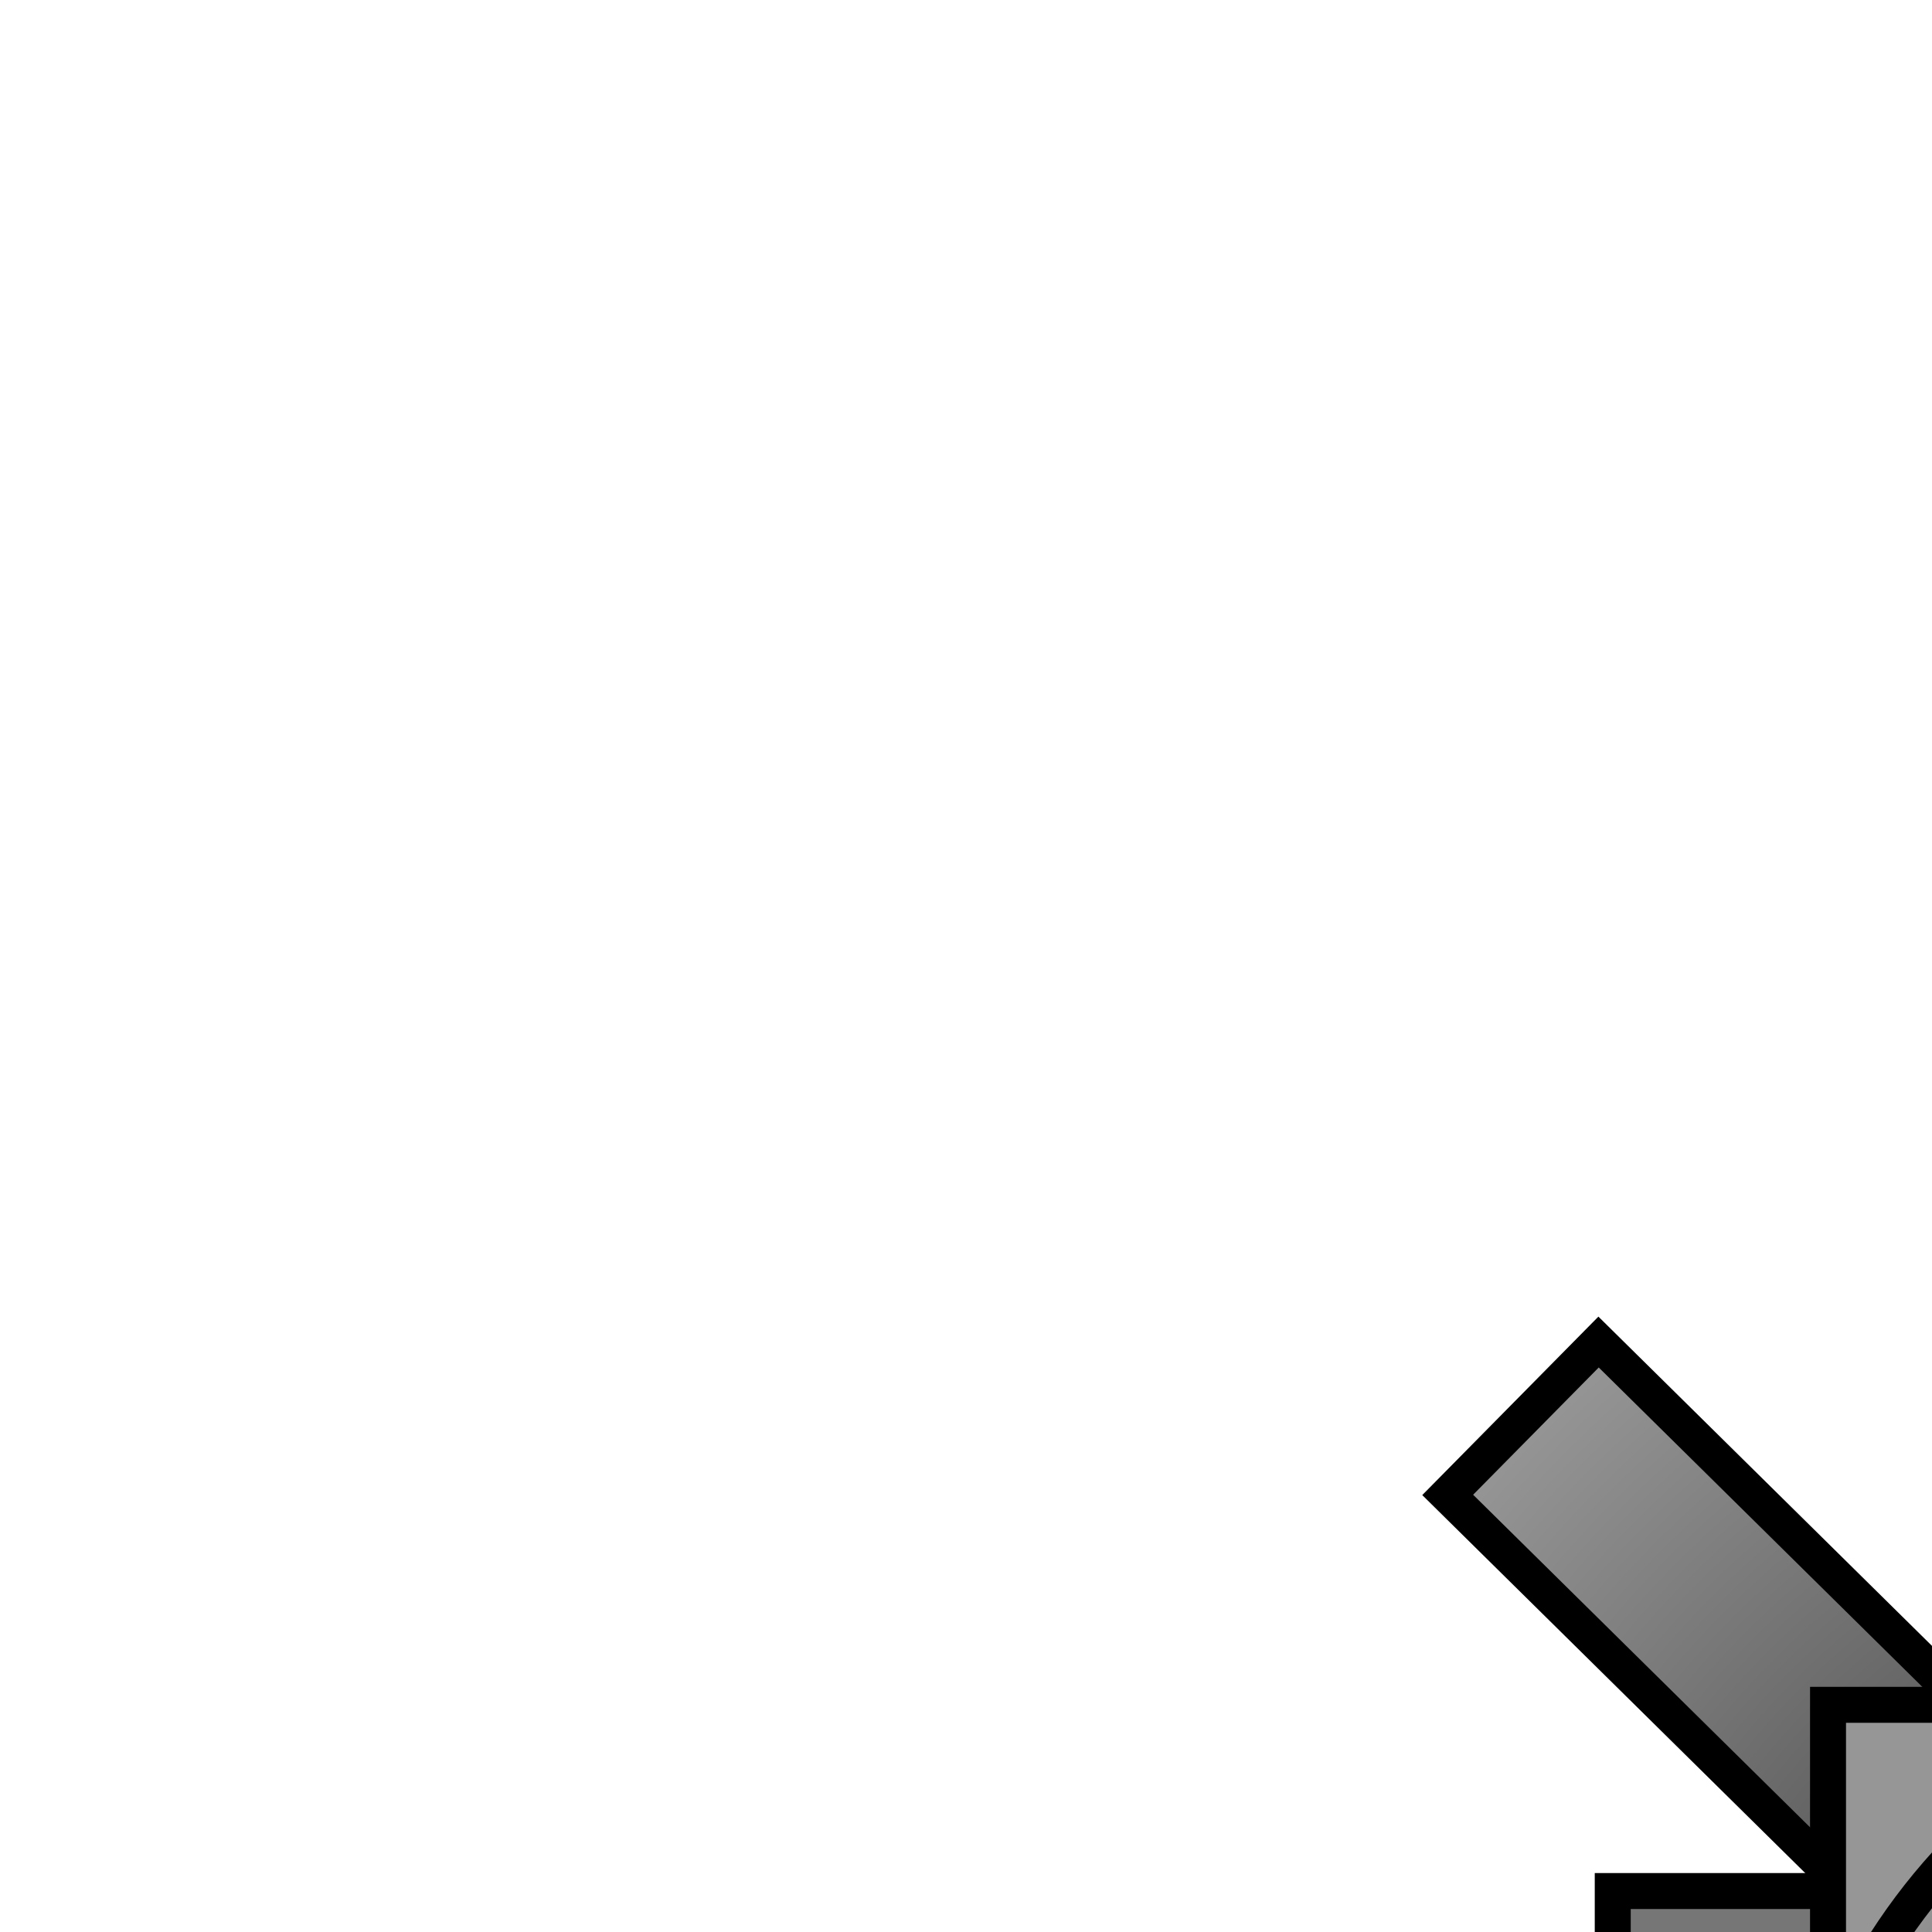
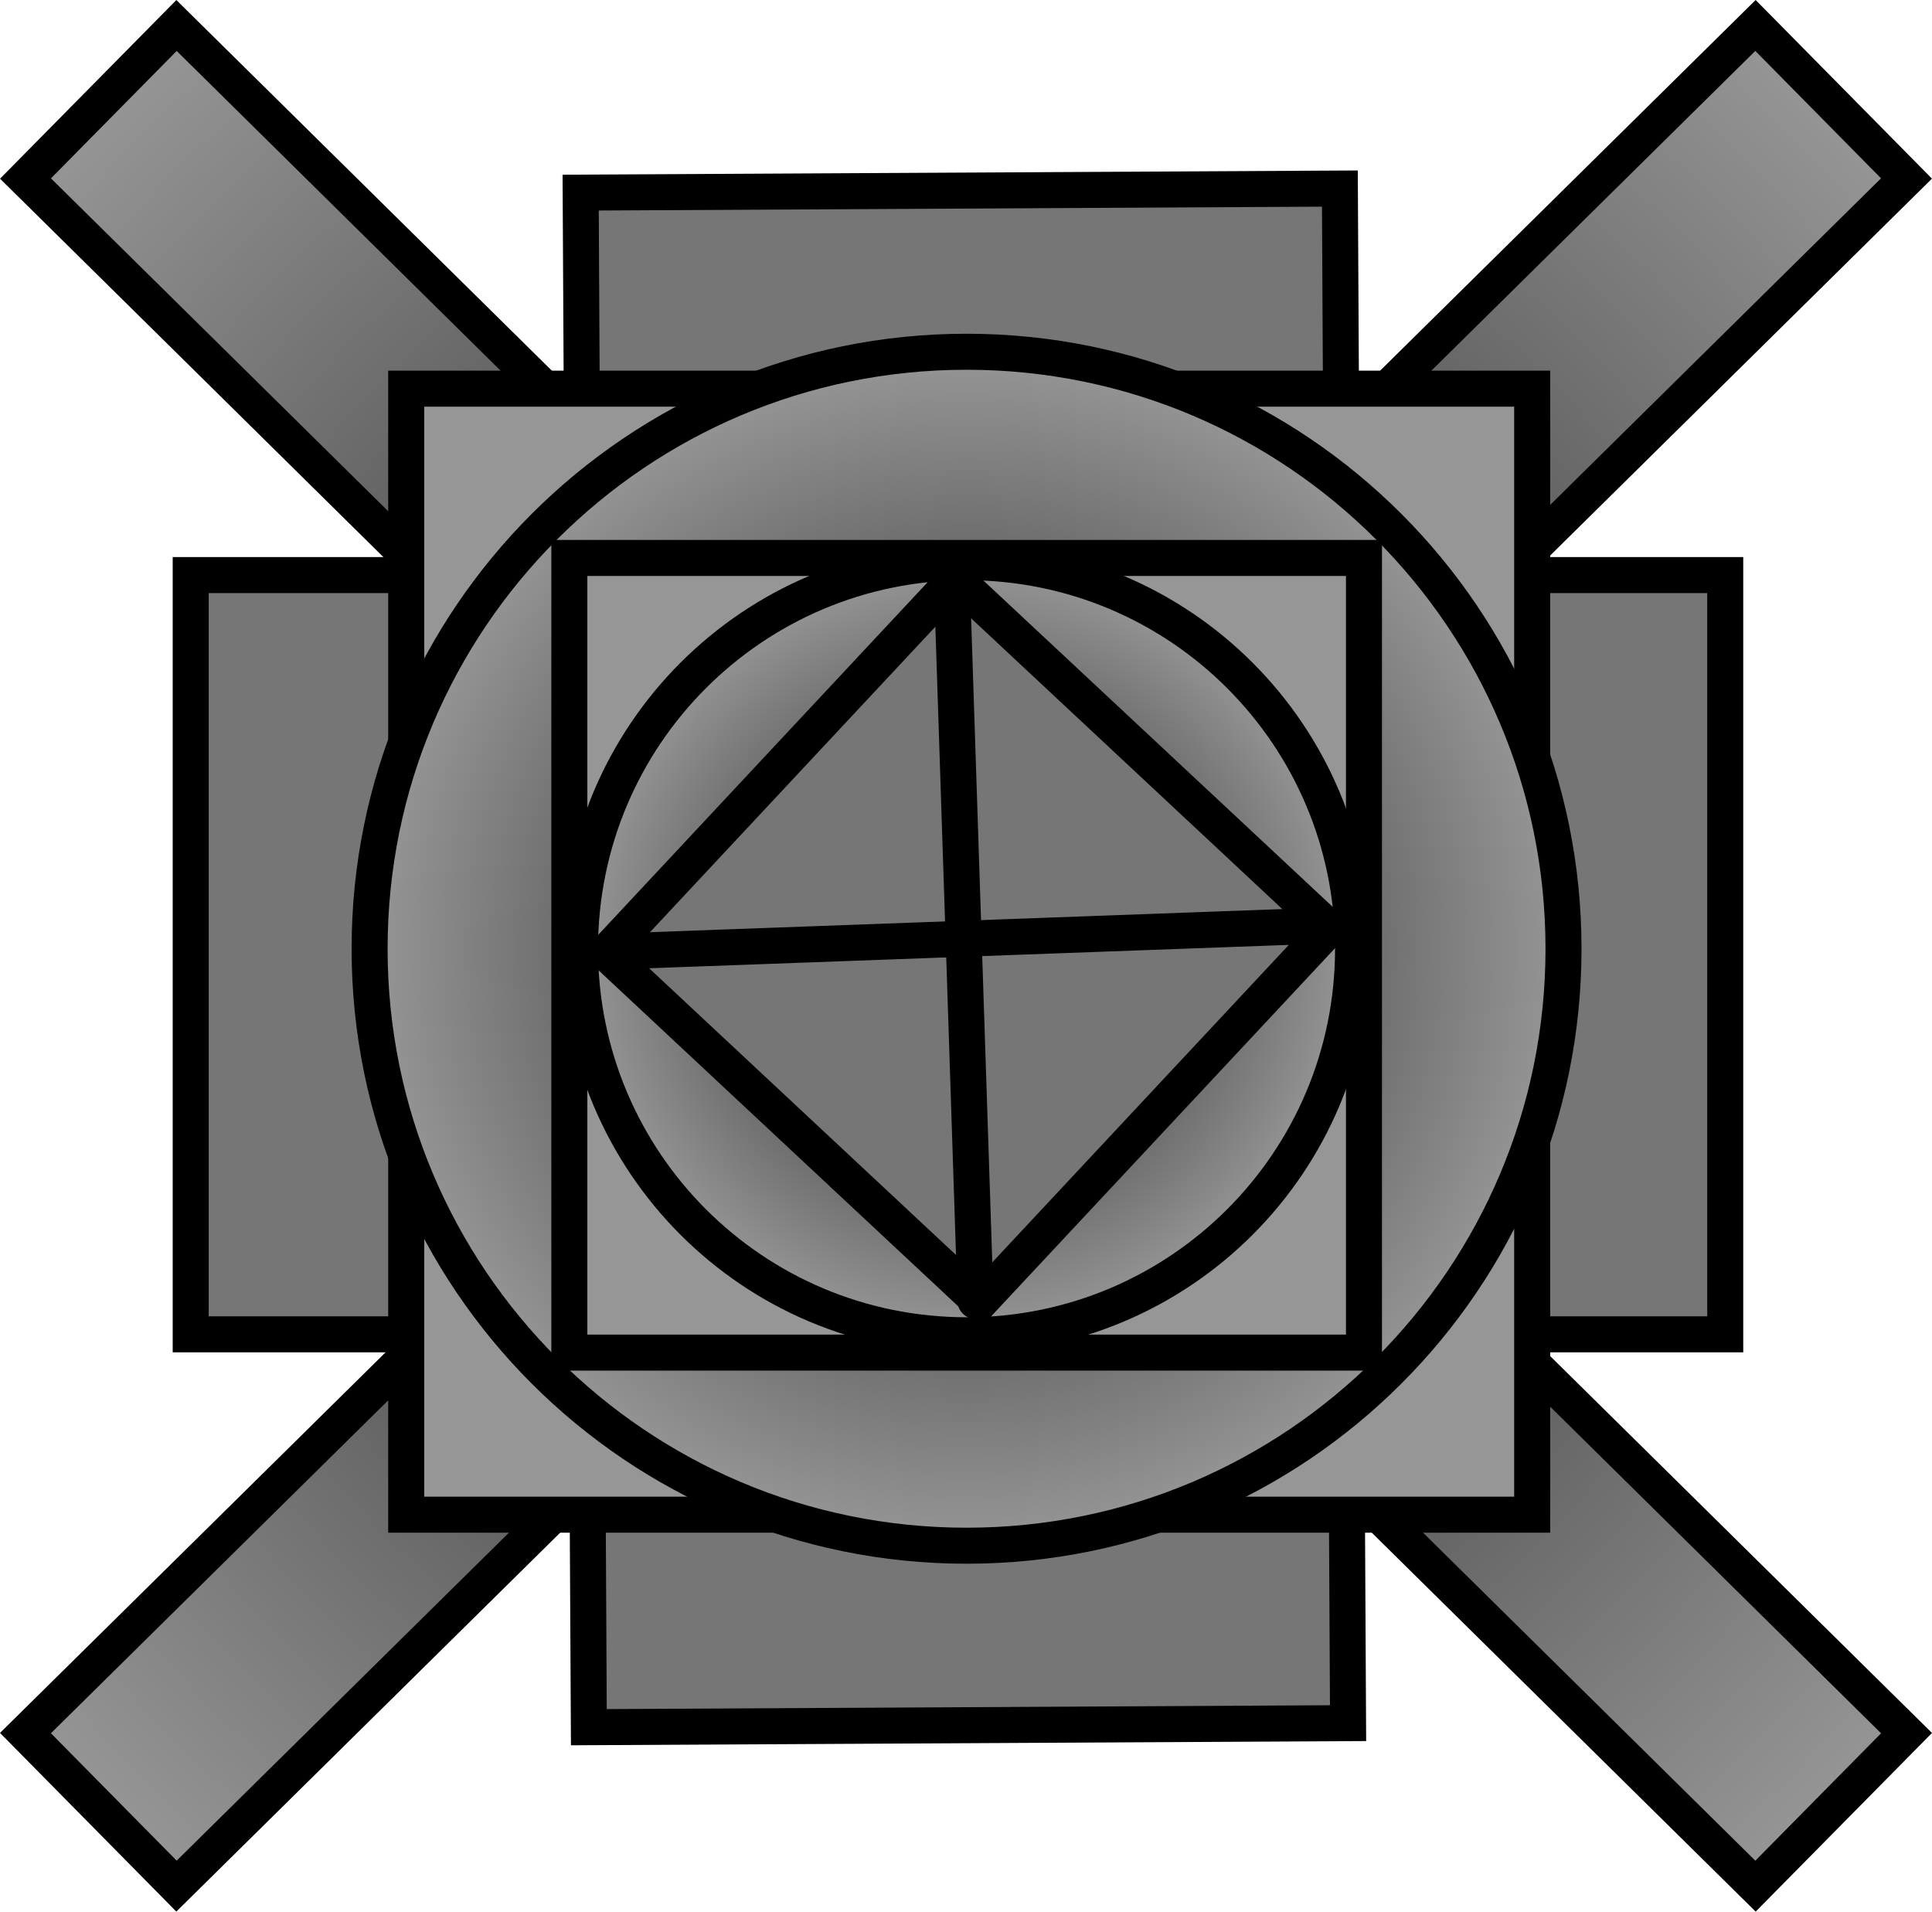
- <svg xmlns="http://www.w3.org/2000/svg" version="1.1" width="188" height="188" viewBox="0,0,188,188">
+ <svg xmlns="http://www.w3.org/2000/svg" version="1.1" width="187.809" height="185.818" viewBox="0,0,187.809,185.818">
  <defs>
    <radialGradient cx="239.934" cy="178.486" r="118.147" gradientUnits="userSpaceOnUse" id="color-1">
      <stop offset="0" stop-color="#1a1a1a" />
      <stop offset="1" stop-color="#969696" />
    </radialGradient>
    <radialGradient cx="239.938" cy="178.489" r="118.147" gradientUnits="userSpaceOnUse" id="color-2">
      <stop offset="0" stop-color="#1a1a1a" />
      <stop offset="1" stop-color="#969696" />
    </radialGradient>
    <radialGradient cx="240.247" cy="178.085" r="54.727" gradientUnits="userSpaceOnUse" id="color-3">
      <stop offset="0" stop-color="#1a1a1a" />
      <stop offset="1" stop-color="#969696" />
    </radialGradient>
    <radialGradient cx="239.989" cy="177.8" r="58.03" gradientUnits="userSpaceOnUse" id="color-4">
      <stop offset="0" stop-color="#1a1a1a" />
      <stop offset="1" stop-color="#969696" />
    </radialGradient>
    <radialGradient cx="240" cy="178.436" r="38.622" gradientUnits="userSpaceOnUse" id="color-5">
      <stop offset="0" stop-color="#1a1a1a" />
      <stop offset="1" stop-color="#969696" />
    </radialGradient>
    <radialGradient cx="239.989" cy="177.8" r="37.573" gradientUnits="userSpaceOnUse" id="color-6">
      <stop offset="0" stop-color="#1a1a1a" />
      <stop offset="1" stop-color="#969696" />
    </radialGradient>
  </defs>
-   <g transform="translate(-7.6368,42.53596)">
+   <g transform="translate(-146.0315,-85.57866)">
    <g data-paper-data="{&quot;isPaintingLayer&quot;:true}" fill-rule="nonzero" stroke="#000000" stroke-width="3.5" stroke-linejoin="miter" stroke-miterlimit="10" stroke-dasharray="" stroke-dashoffset="0" style="mix-blend-mode: normal">
      <path d="M277.076,253.077l-73.803,0.393l-0.795,-149.169l73.803,-0.393z" fill="#767676" stroke-linecap="butt" />
      <path d="M163.188,268.918l-14.681,-14.875l168.174,-165.99l14.681,14.875z" data-paper-data="{&quot;index&quot;:null}" fill="url(#color-1)" stroke-linecap="butt" />
      <path d="M164.57,215.282v-73.804h149.171v73.804z" fill="#767676" stroke-linecap="butt" />
      <path d="M148.51,102.932l14.681,-14.875l168.174,165.99l-14.681,14.875z" fill="url(#color-2)" stroke-linecap="butt" />
      <path d="M185.519,232.813v-109.455h109.455v109.455z" fill="url(#color-3)" stroke-linecap="butt" />
      <path d="M181.96,177.8c0,-32.049 25.981,-58.03 58.03,-58.03c32.049,0 58.03,25.981 58.03,58.03c0,32.049 -25.981,58.03 -58.03,58.03c-32.049,0 -58.03,-25.981 -58.03,-58.03z" fill="url(#color-4)" stroke-linecap="butt" />
      <path d="M201.378,217.058v-77.244h77.244v77.244z" fill="url(#color-5)" stroke-linecap="butt" />
      <path d="M202.416,177.8c0,-20.751 16.822,-37.573 37.573,-37.573c20.751,0 37.573,16.822 37.573,37.573c0,20.751 -16.822,37.573 -37.573,37.573c-20.751,0 -37.573,-16.822 -37.573,-37.573z" fill="url(#color-6)" stroke-linecap="butt" />
      <path d="M204.954,178.189l33.945,-36.334l36.334,33.945l-33.945,36.334z" fill="#767676" stroke-linecap="butt" />
      <path d="M238.6,143.163l2.262,68.872" fill="none" stroke-linecap="round" />
      <path d="M205.162,178.092l68.487,-2.502" fill="none" stroke-linecap="round" />
    </g>
  </g>
</svg>
